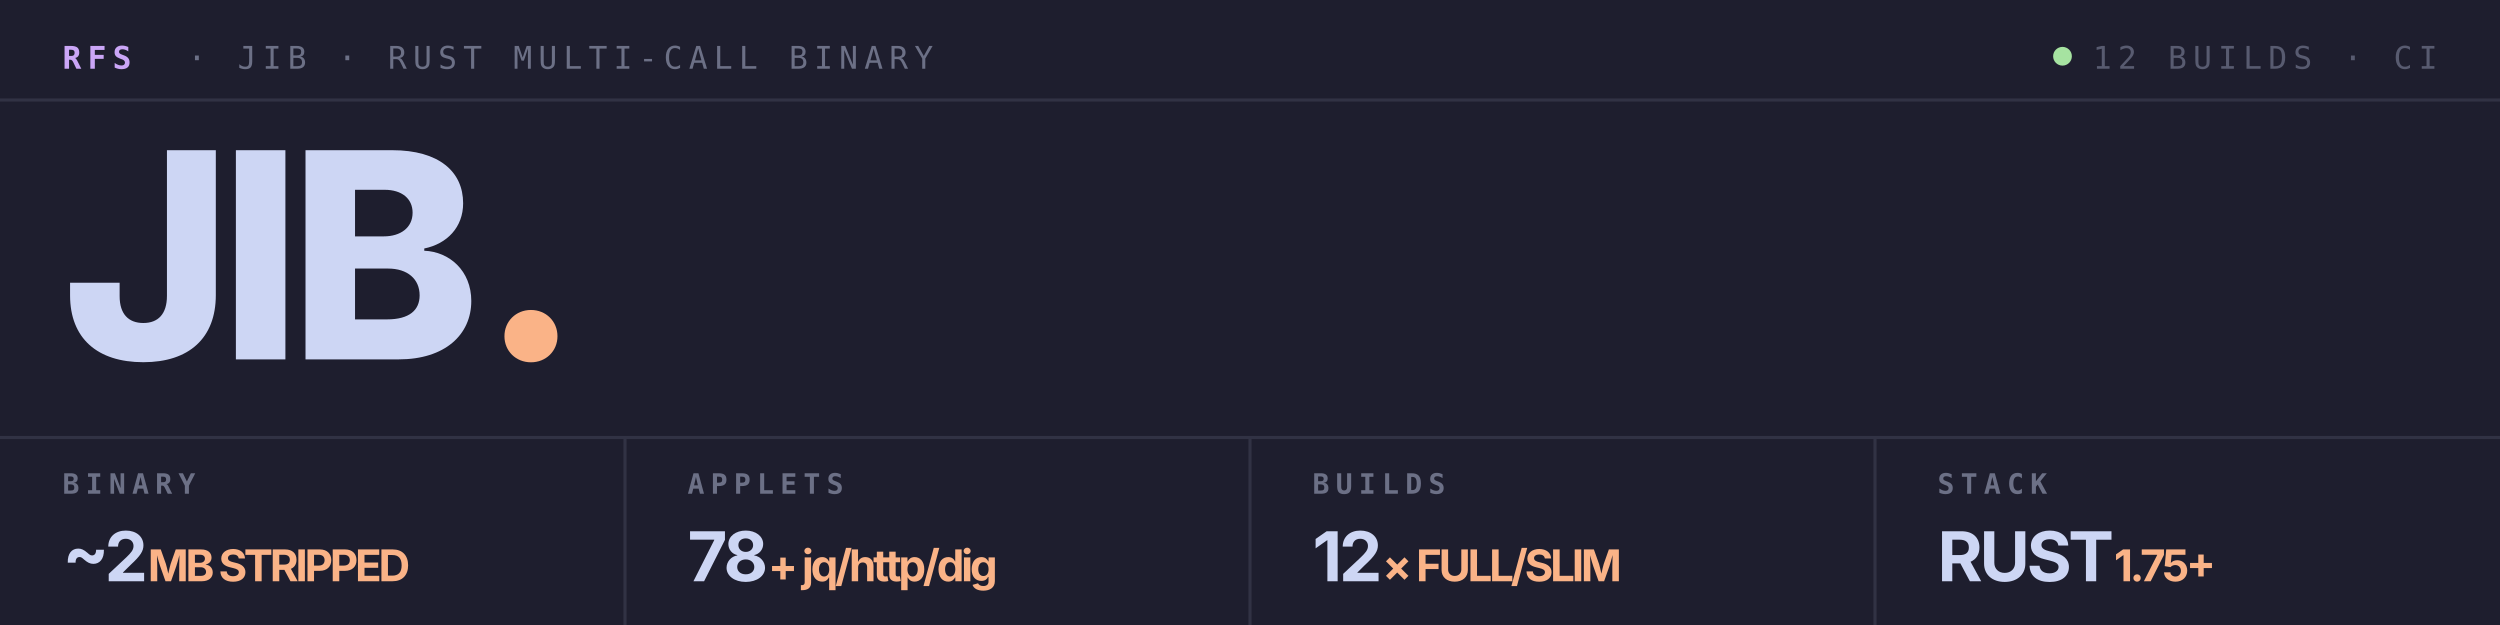
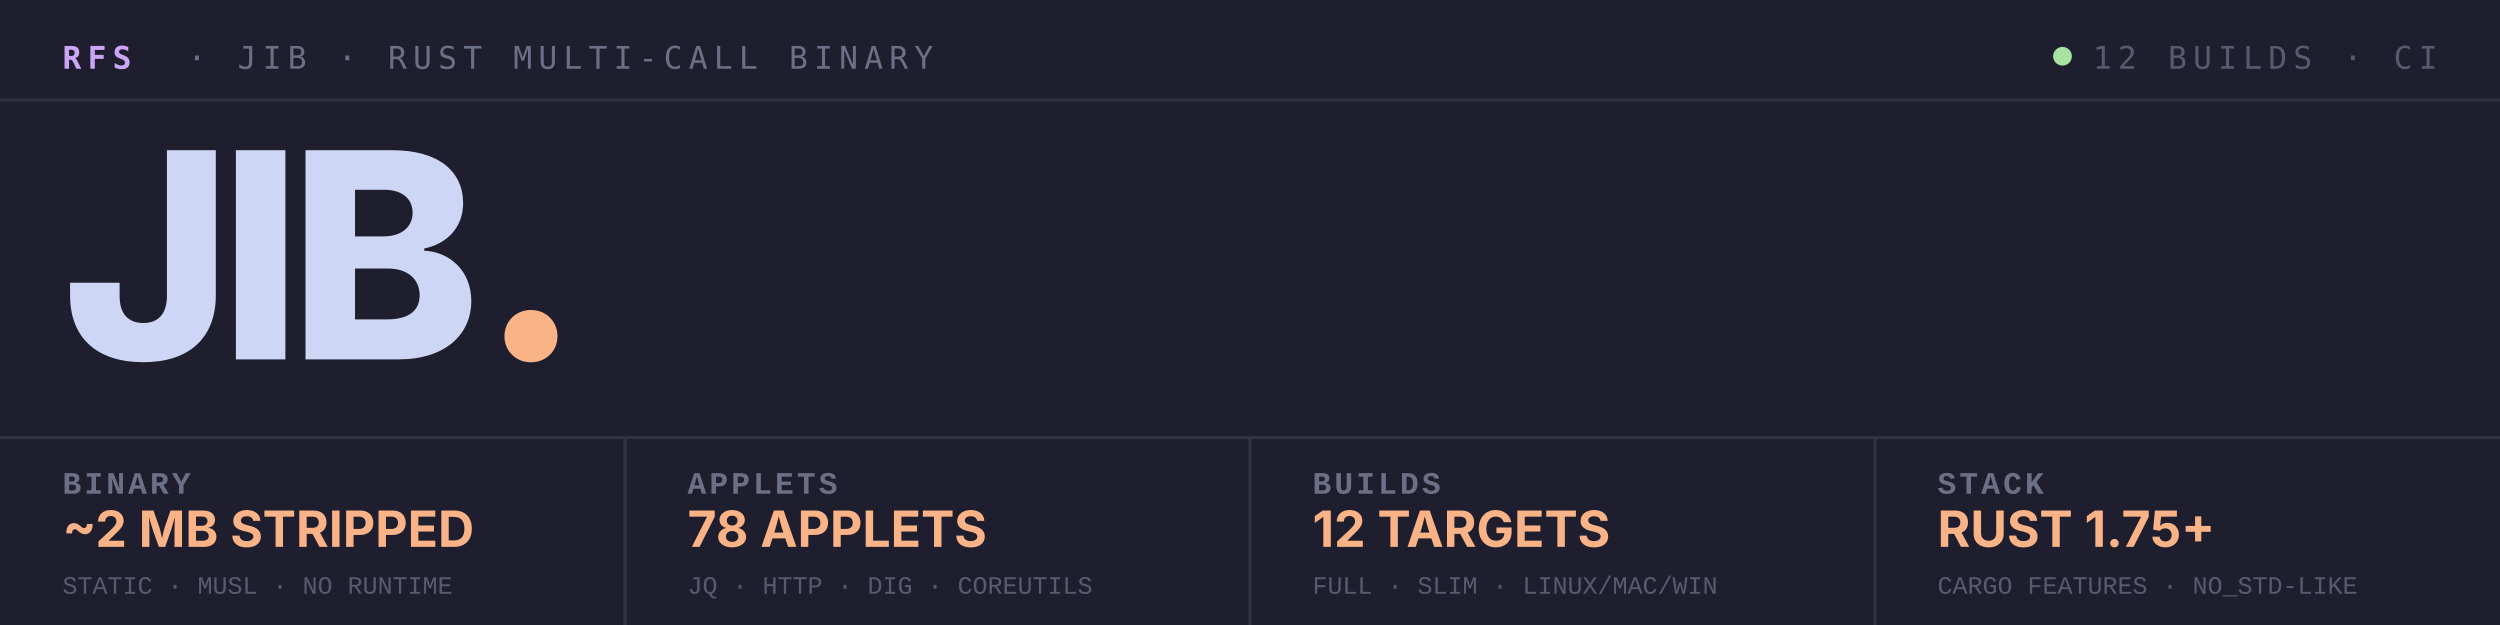
<svg xmlns="http://www.w3.org/2000/svg" viewBox="0 0 800 200" fill="none">
  <rect x="0" y="0" width="800" height="200" fill="#1e1e2e" />
  <line x1="0" y1="32" x2="800" y2="32" stroke="#313244" stroke-width="1" />
  <text x="20" y="22" font-family="'JetBrains Mono', 'SF Mono', 'Fira Code', 'Cascadia Code', monospace" font-size="10" font-weight="700" fill="#cba6f7" letter-spacing="2">RFS</text>
  <text x="60" y="22" font-family="'JetBrains Mono', 'SF Mono', 'Fira Code', 'Cascadia Code', monospace" font-size="10" font-weight="500" fill="#6c7086" letter-spacing="2">·  JIB  ·  RUST MULTI-CALL BINARY</text>
  <circle cx="660" cy="18" r="3" fill="#a6e3a1" />
  <text x="780" y="22" text-anchor="end" font-family="'JetBrains Mono', 'SF Mono', 'Fira Code', 'Cascadia Code', monospace" font-size="10" font-weight="500" fill="#585b70" letter-spacing="2">12 BUILDS · CI</text>
  <text x="20" y="115" font-family="'Inter', 'SF Pro Display', 'Segoe UI', 'Helvetica Neue', Arial, sans-serif" font-size="92" font-weight="800" fill="#cdd6f4" letter-spacing="-4">JIB<tspan fill="#fab387">.</tspan>
  </text>
  <line x1="0" y1="140" x2="800" y2="140" stroke="#313244" stroke-width="1" />
  <line x1="200" y1="140" x2="200" y2="200" stroke="#313244" stroke-width="1" />
  <line x1="400" y1="140" x2="400" y2="200" stroke="#313244" stroke-width="1" />
  <line x1="600" y1="140" x2="600" y2="200" stroke="#313244" stroke-width="1" />
-   <text x="20" y="158" font-family="'JetBrains Mono', 'SF Mono', 'Fira Code', 'Cascadia Code', monospace" font-size="9" font-weight="600" fill="#6c7086" letter-spacing="2">BINARY</text>
-   <text x="20" y="186" font-family="'Inter', 'SF Pro Display', 'Segoe UI', 'Helvetica Neue', Arial, sans-serif" font-size="22" font-weight="700" fill="#cdd6f4" letter-spacing="-1">~2<tspan fill="#fab387" font-size="14"> MB STRIPPED</tspan>
-   </text>
-   <text x="220" y="158" font-family="'JetBrains Mono', 'SF Mono', 'Fira Code', 'Cascadia Code', monospace" font-size="9" font-weight="600" fill="#6c7086" letter-spacing="2">APPLETS</text>
-   <text x="220" y="186" font-family="'Inter', 'SF Pro Display', 'Segoe UI', 'Helvetica Neue', Arial, sans-serif" font-size="22" font-weight="700" fill="#cdd6f4" letter-spacing="-1">78<tspan fill="#fab387" font-size="14"> + jq/http/dig</tspan>
-   </text>
-   <text x="420" y="158" font-family="'JetBrains Mono', 'SF Mono', 'Fira Code', 'Cascadia Code', monospace" font-size="9" font-weight="600" fill="#6c7086" letter-spacing="2">BUILDS</text>
-   <text x="420" y="186" font-family="'Inter', 'SF Pro Display', 'Segoe UI', 'Helvetica Neue', Arial, sans-serif" font-size="22" font-weight="700" fill="#cdd6f4" letter-spacing="-1">12<tspan fill="#fab387" font-size="14"> × FULL/SLIM</tspan>
-   </text>
-   <text x="620" y="158" font-family="'JetBrains Mono', 'SF Mono', 'Fira Code', 'Cascadia Code', monospace" font-size="9" font-weight="600" fill="#6c7086" letter-spacing="2">STACK</text>
-   <text x="620" y="186" font-family="'Inter', 'SF Pro Display', 'Segoe UI', 'Helvetica Neue', Arial, sans-serif" font-size="22" font-weight="700" fill="#cdd6f4" letter-spacing="-1">RUST<tspan fill="#fab387" font-size="14"> 1.75+</tspan>
-   </text>
+   <text x="20" y="158" font-family="'JetBrains Mono', 'Courier New', monospace" font-size="10" font-weight="600" fill="#6c7086" letter-spacing="1">BINARY</text>
+   <text x="20" y="175" font-family="'Inter', 'Helvetica Neue', Arial, sans-serif" font-size="16" font-weight="700" fill="#fab387" letter-spacing="0">~2 MB STRIPPED</text>
+   <text x="20" y="190" font-family="'JetBrains Mono', 'Courier New', monospace" font-size="8" fill="#585b70" letter-spacing="0">STATIC · MUSL · NO RUNTIME</text>
+   <text x="220" y="158" font-family="'JetBrains Mono', 'Courier New', monospace" font-size="10" font-weight="600" fill="#6c7086" letter-spacing="1">APPLETS</text>
+   <text x="220" y="175" font-family="'Inter', 'Helvetica Neue', Arial, sans-serif" font-size="16" font-weight="700" fill="#fab387" letter-spacing="0">78 APPLETS</text>
+   <text x="220" y="190" font-family="'JetBrains Mono', 'Courier New', monospace" font-size="8" fill="#585b70" letter-spacing="0">JQ · HTTP · DIG · COREUTILS</text>
+   <text x="420" y="158" font-family="'JetBrains Mono', 'Courier New', monospace" font-size="10" font-weight="600" fill="#6c7086" letter-spacing="1">BUILDS</text>
+   <text x="420" y="175" font-family="'Inter', 'Helvetica Neue', Arial, sans-serif" font-size="16" font-weight="700" fill="#fab387" letter-spacing="0">12 TARGETS</text>
+   <text x="420" y="190" font-family="'JetBrains Mono', 'Courier New', monospace" font-size="8" fill="#585b70" letter-spacing="0">FULL · SLIM · LINUX/MAC/WIN</text>
+   <text x="620" y="158" font-family="'JetBrains Mono', 'Courier New', monospace" font-size="10" font-weight="600" fill="#6c7086" letter-spacing="1">STACK</text>
+   <text x="620" y="175" font-family="'Inter', 'Helvetica Neue', Arial, sans-serif" font-size="16" font-weight="700" fill="#fab387" letter-spacing="0">RUST 1.75+</text>
+   <text x="620" y="190" font-family="'JetBrains Mono', 'Courier New', monospace" font-size="8" fill="#585b70" letter-spacing="0">CARGO FEATURES · NO_STD-LIKE</text>
</svg>
